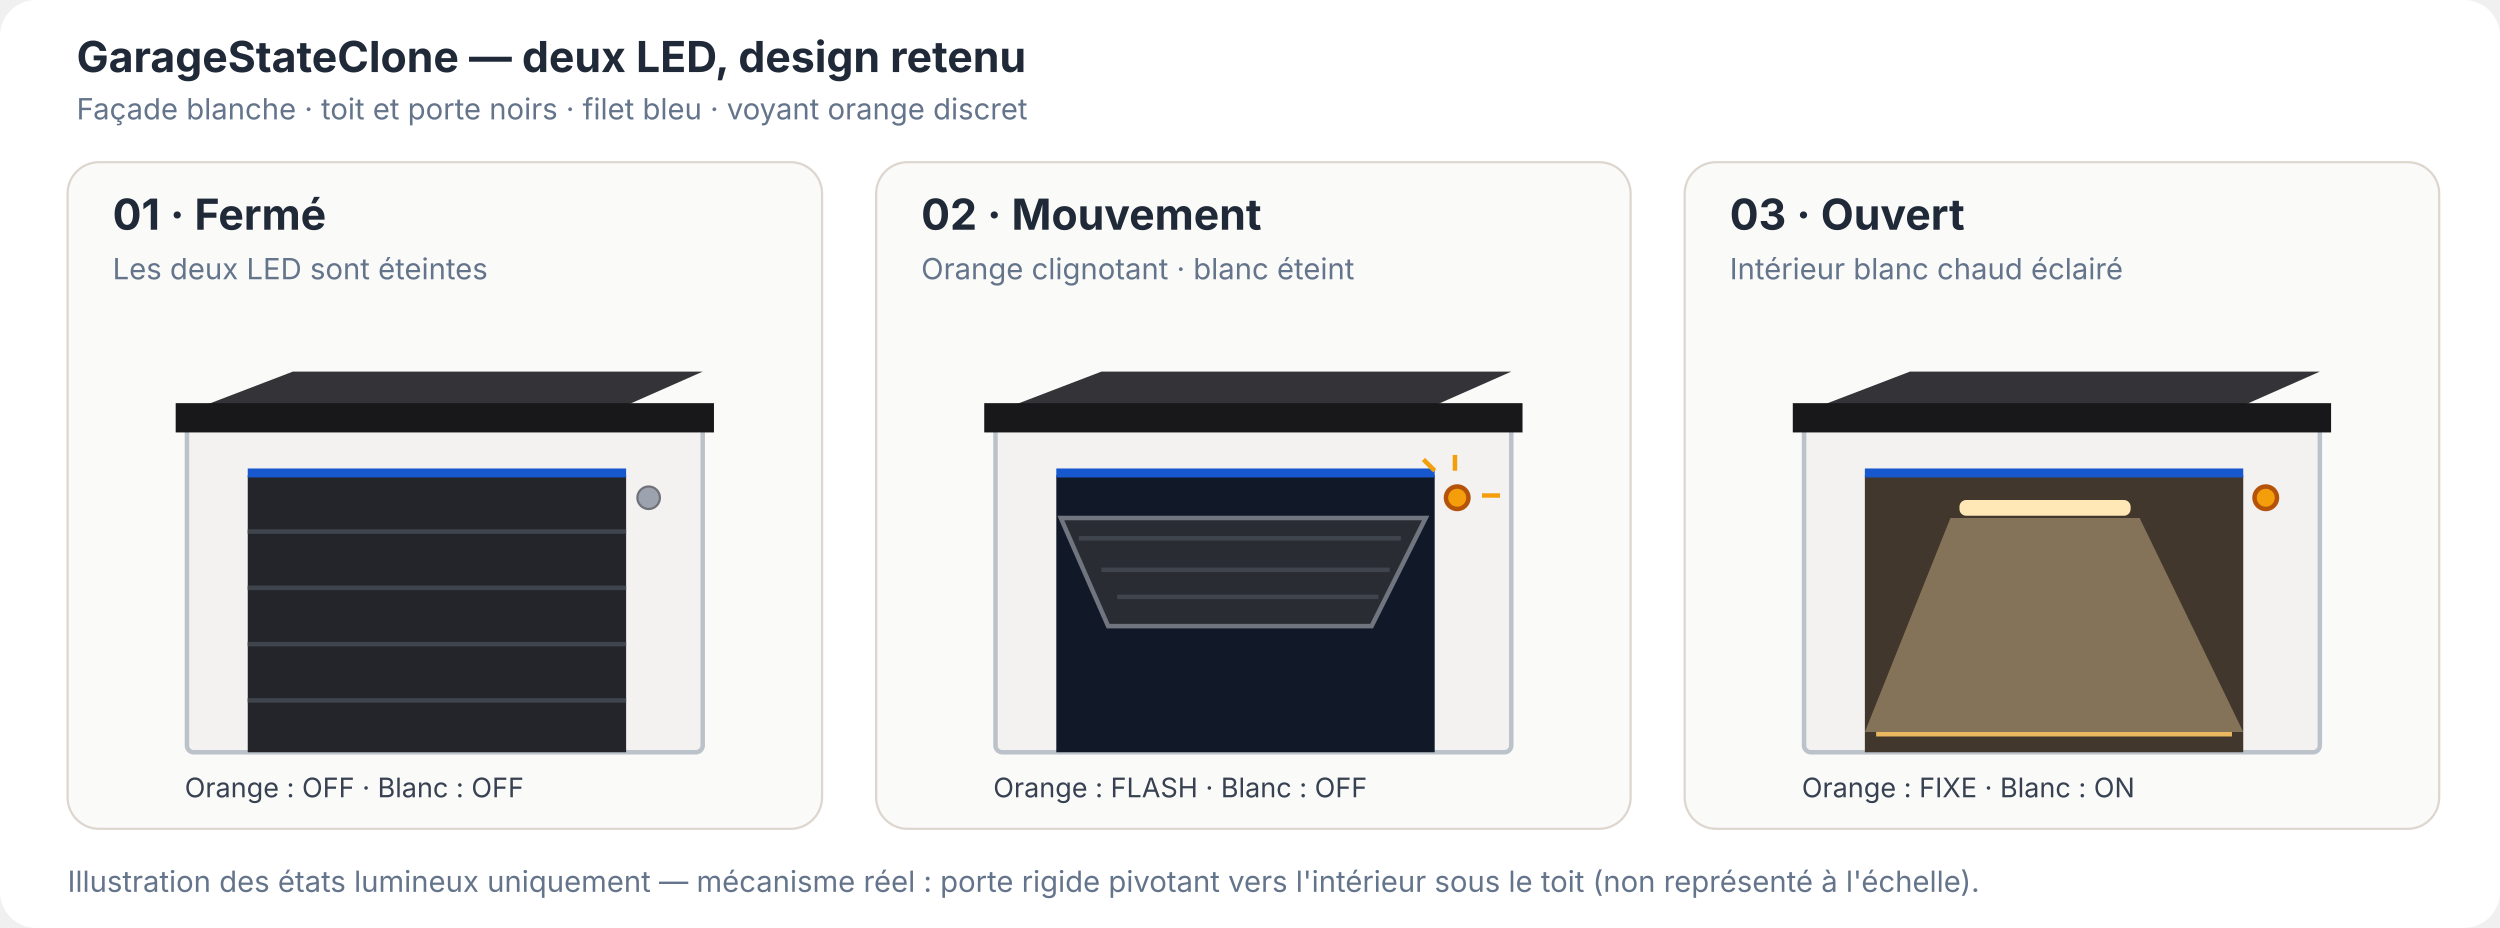
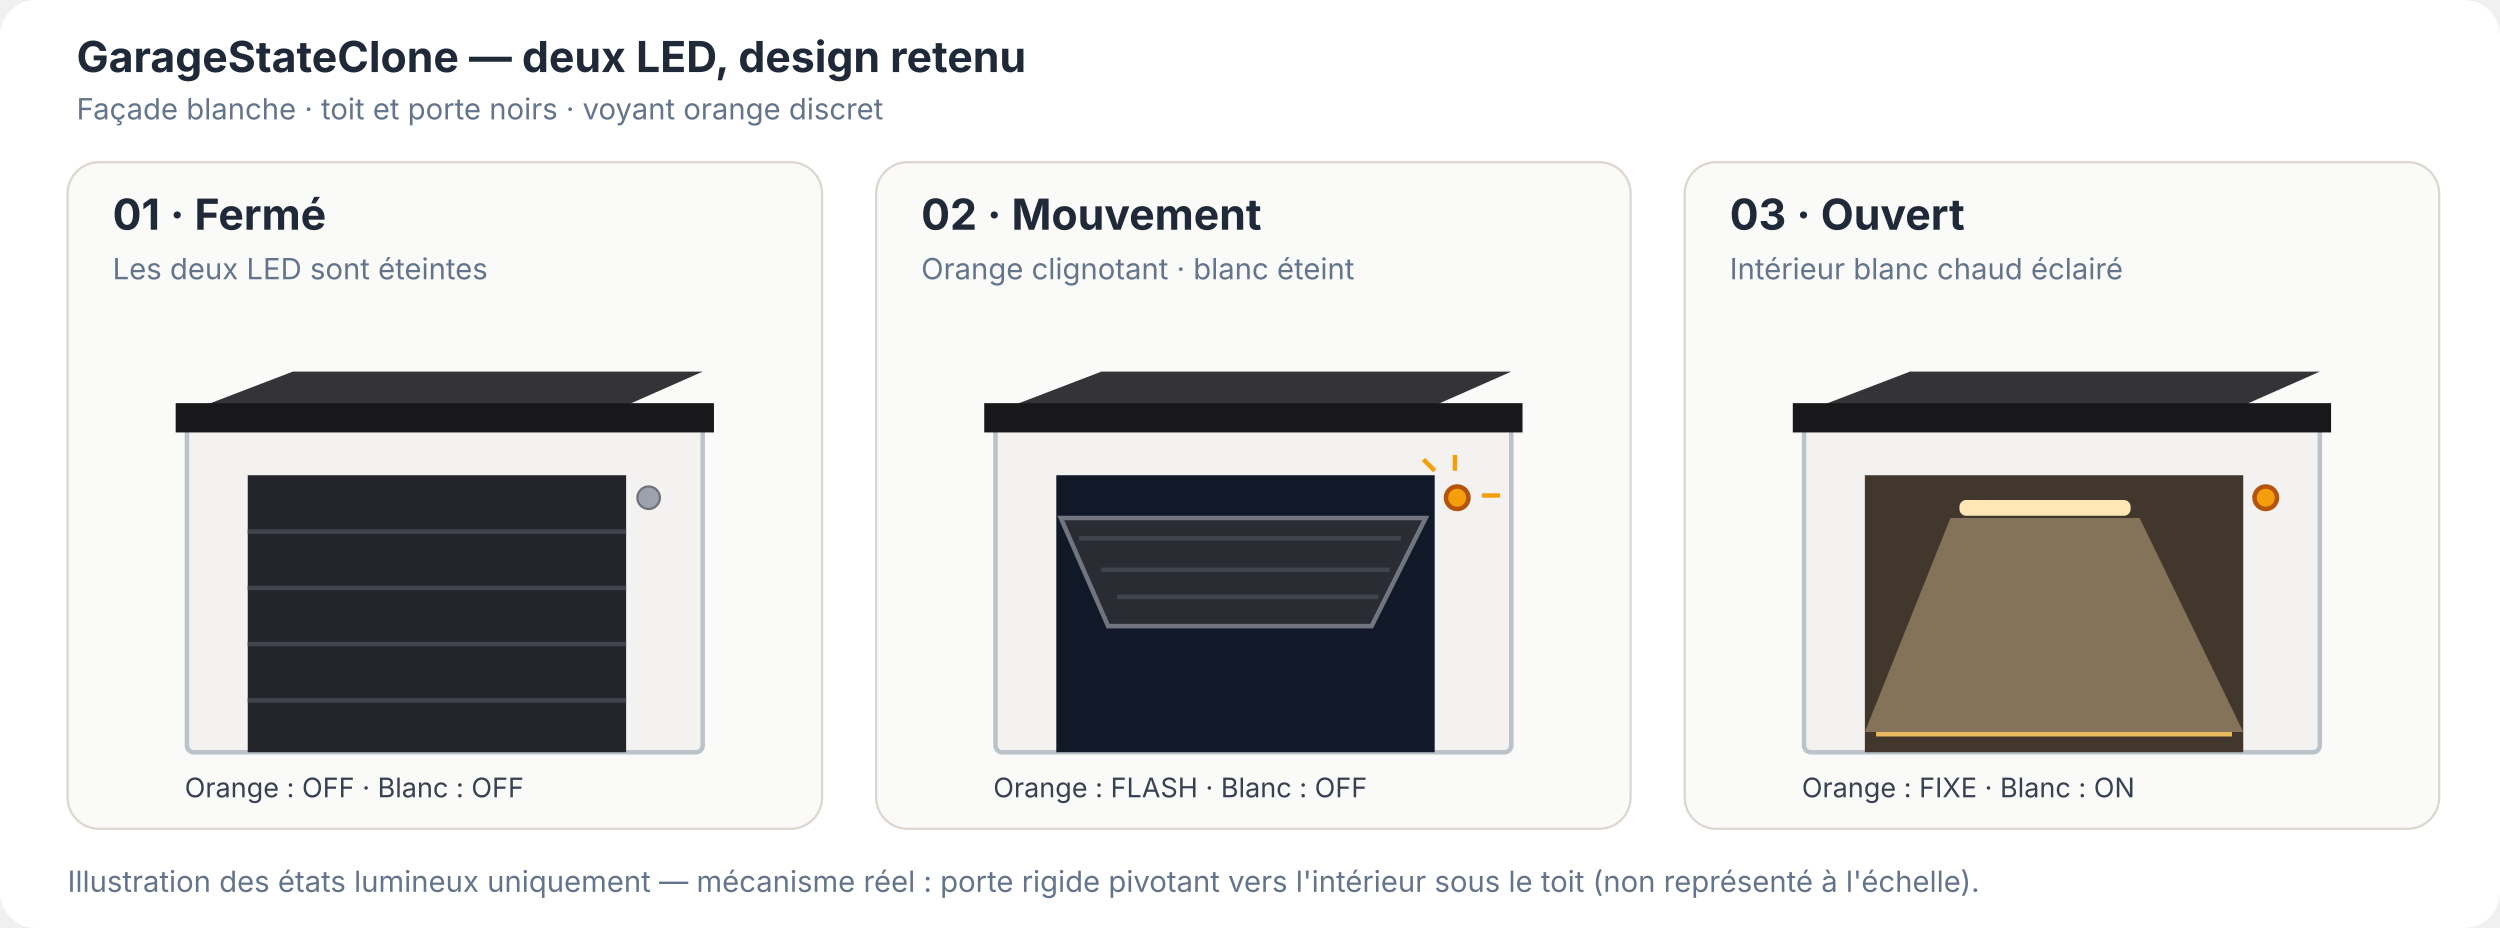
<svg xmlns="http://www.w3.org/2000/svg" width="1110" height="412" viewBox="0 0 1110 412" role="img" aria-label="Garage miniature V1 : ferme, transition, ouvert avec une LED orange en facade et une LED blanche interieure">
-   <style>text{font-family:system-ui,-apple-system,Segoe UI,sans-serif;fill:#1f2937}.heading{font-size:19px;font-weight:700}.sub{font-size:13px;fill:#64748b}.small{font-size:12px;fill:#374151}.frame{fill:#fafaf9;stroke:#ddd6ce}.wall{fill:#f3f2f1;stroke:#bcc2ca;stroke-width:2}.roof{fill:#18181b}.door{fill:#23252b}.line{stroke:#3f444d;stroke-width:2}.blue{stroke:#1858cf;stroke-width:4}.lamp{fill:#f59e0b;stroke:#b45309;stroke-width:2}.inner{fill:#42372c}.whiteled{fill:#ffe8b6}</style>
+   <style>text{font-family:system-ui,-apple-system,Segoe UI,sans-serif;fill:#1f2937}.heading{font-size:19px;font-weight:700}.sub{font-size:13px;fill:#64748b}.small{font-size:12px;fill:#374151}.frame{fill:#fafaf9;stroke:#ddd6ce}.wall{fill:#f3f2f1;stroke:#bcc2ca;stroke-width:2}.roof{fill:#18181b}.door{fill:#23252b}.line{stroke:#3f444d;stroke-width:2}.lamp{fill:#f59e0b;stroke:#b45309;stroke-width:2}.inner{fill:#42372c}.whiteled{fill:#ffe8b6}</style>
  <rect width="1110" height="412" rx="16" fill="#fff" />
  <text x="34" y="32" class="heading" font-size="23">GarageStateClone — deux LED, design retenu</text>
-   <text x="34" y="53" class="sub">Façade blanche · toit et porte noirs · filet bleu · voyant orange discret</text>
+   <text x="34" y="53" class="sub">Façade blanche · toit et porte noirs · voyant orange discret</text>
  <g transform="translate(30 72)">
    <rect width="335" height="296" rx="14" class="frame" />
    <text x="20" y="30" class="heading">01 · Fermé</text>
    <text x="20" y="52" class="sub">Les deux LED sont éteintes</text>
    <path d="M53 111 L100 93 H282 L239 112" fill="#343438" />
    <rect x="53" y="111" width="229" height="151" rx="3" class="wall" />
    <rect x="80" y="139" width="168" height="123" class="door" />
    <path d="M80 164H248 M80 189H248 M80 214H248 M80 239H248" class="line" />
-     <path d="M80 138H248" class="blue" />
    <path d="M48 107H287V120H48Z" class="roof" />
    <circle cx="258" cy="149" r="5" fill="#9ca3af" stroke="#71717a" />
    <text x="52" y="282" class="small">Orange : OFF · Blanc : OFF</text>
  </g>
  <g transform="translate(389 72)">
    <rect width="335" height="296" rx="14" class="frame" />
    <text x="20" y="30" class="heading">02 · Mouvement</text>
    <text x="20" y="52" class="sub">Orange clignotant · blanc éteint</text>
    <path d="M53 111 L100 93 H282 L239 112" fill="#343438" />
    <rect x="53" y="111" width="229" height="151" rx="3" class="wall" />
    <rect x="80" y="139" width="168" height="123" fill="#111827" />
-     <path d="M80 138H248" class="blue" />
    <path d="M48 107H287V120H48Z" class="roof" />
    <path d="M82 158L244 158L220 206L103 206Z" fill="#292c33" stroke="#70757f" stroke-width="2" />
    <path d="M90 167L233 167 M100 181L228 181 M107 193L223 193" class="line" />
    <circle cx="258" cy="149" r="5" class="lamp" />
    <path d="M257 137V130 M269 148H277 M248 137L243 132" stroke="#f59e0b" stroke-width="2" />
    <text x="52" y="282" class="small">Orange : FLASH · Blanc : OFF</text>
  </g>
  <g transform="translate(748 72)">
    <rect width="335" height="296" rx="14" class="frame" />
    <text x="20" y="30" class="heading">03 · Ouvert</text>
    <text x="20" y="52" class="sub">Intérieur blanc chaud éclairé</text>
    <path d="M53 111 L100 93 H282 L239 112" fill="#343438" />
    <rect x="53" y="111" width="229" height="151" rx="3" class="wall" />
    <rect x="80" y="139" width="168" height="123" class="inner" />
-     <path d="M80 138H248" class="blue" />
    <path d="M48 107H287V120H48Z" class="roof" />
    <rect x="122" y="150" width="76" height="7" rx="3" class="whiteled" />
    <path d="M118 158L202 158L248 253H80Z" fill="#ffe2ac" opacity=".35" />
    <path d="M85 254H243" stroke="#e9b85f" stroke-width="2" />
    <circle cx="258" cy="149" r="5" class="lamp" />
    <text x="52" y="282" class="small">Orange : FIXE · Blanc : ON</text>
  </g>
  <text x="30" y="396" class="sub">Illustration des états lumineux uniquement — mécanisme réel : porte rigide pivotant vers l'intérieur sous le toit (non représenté à l'échelle).</text>
</svg>
